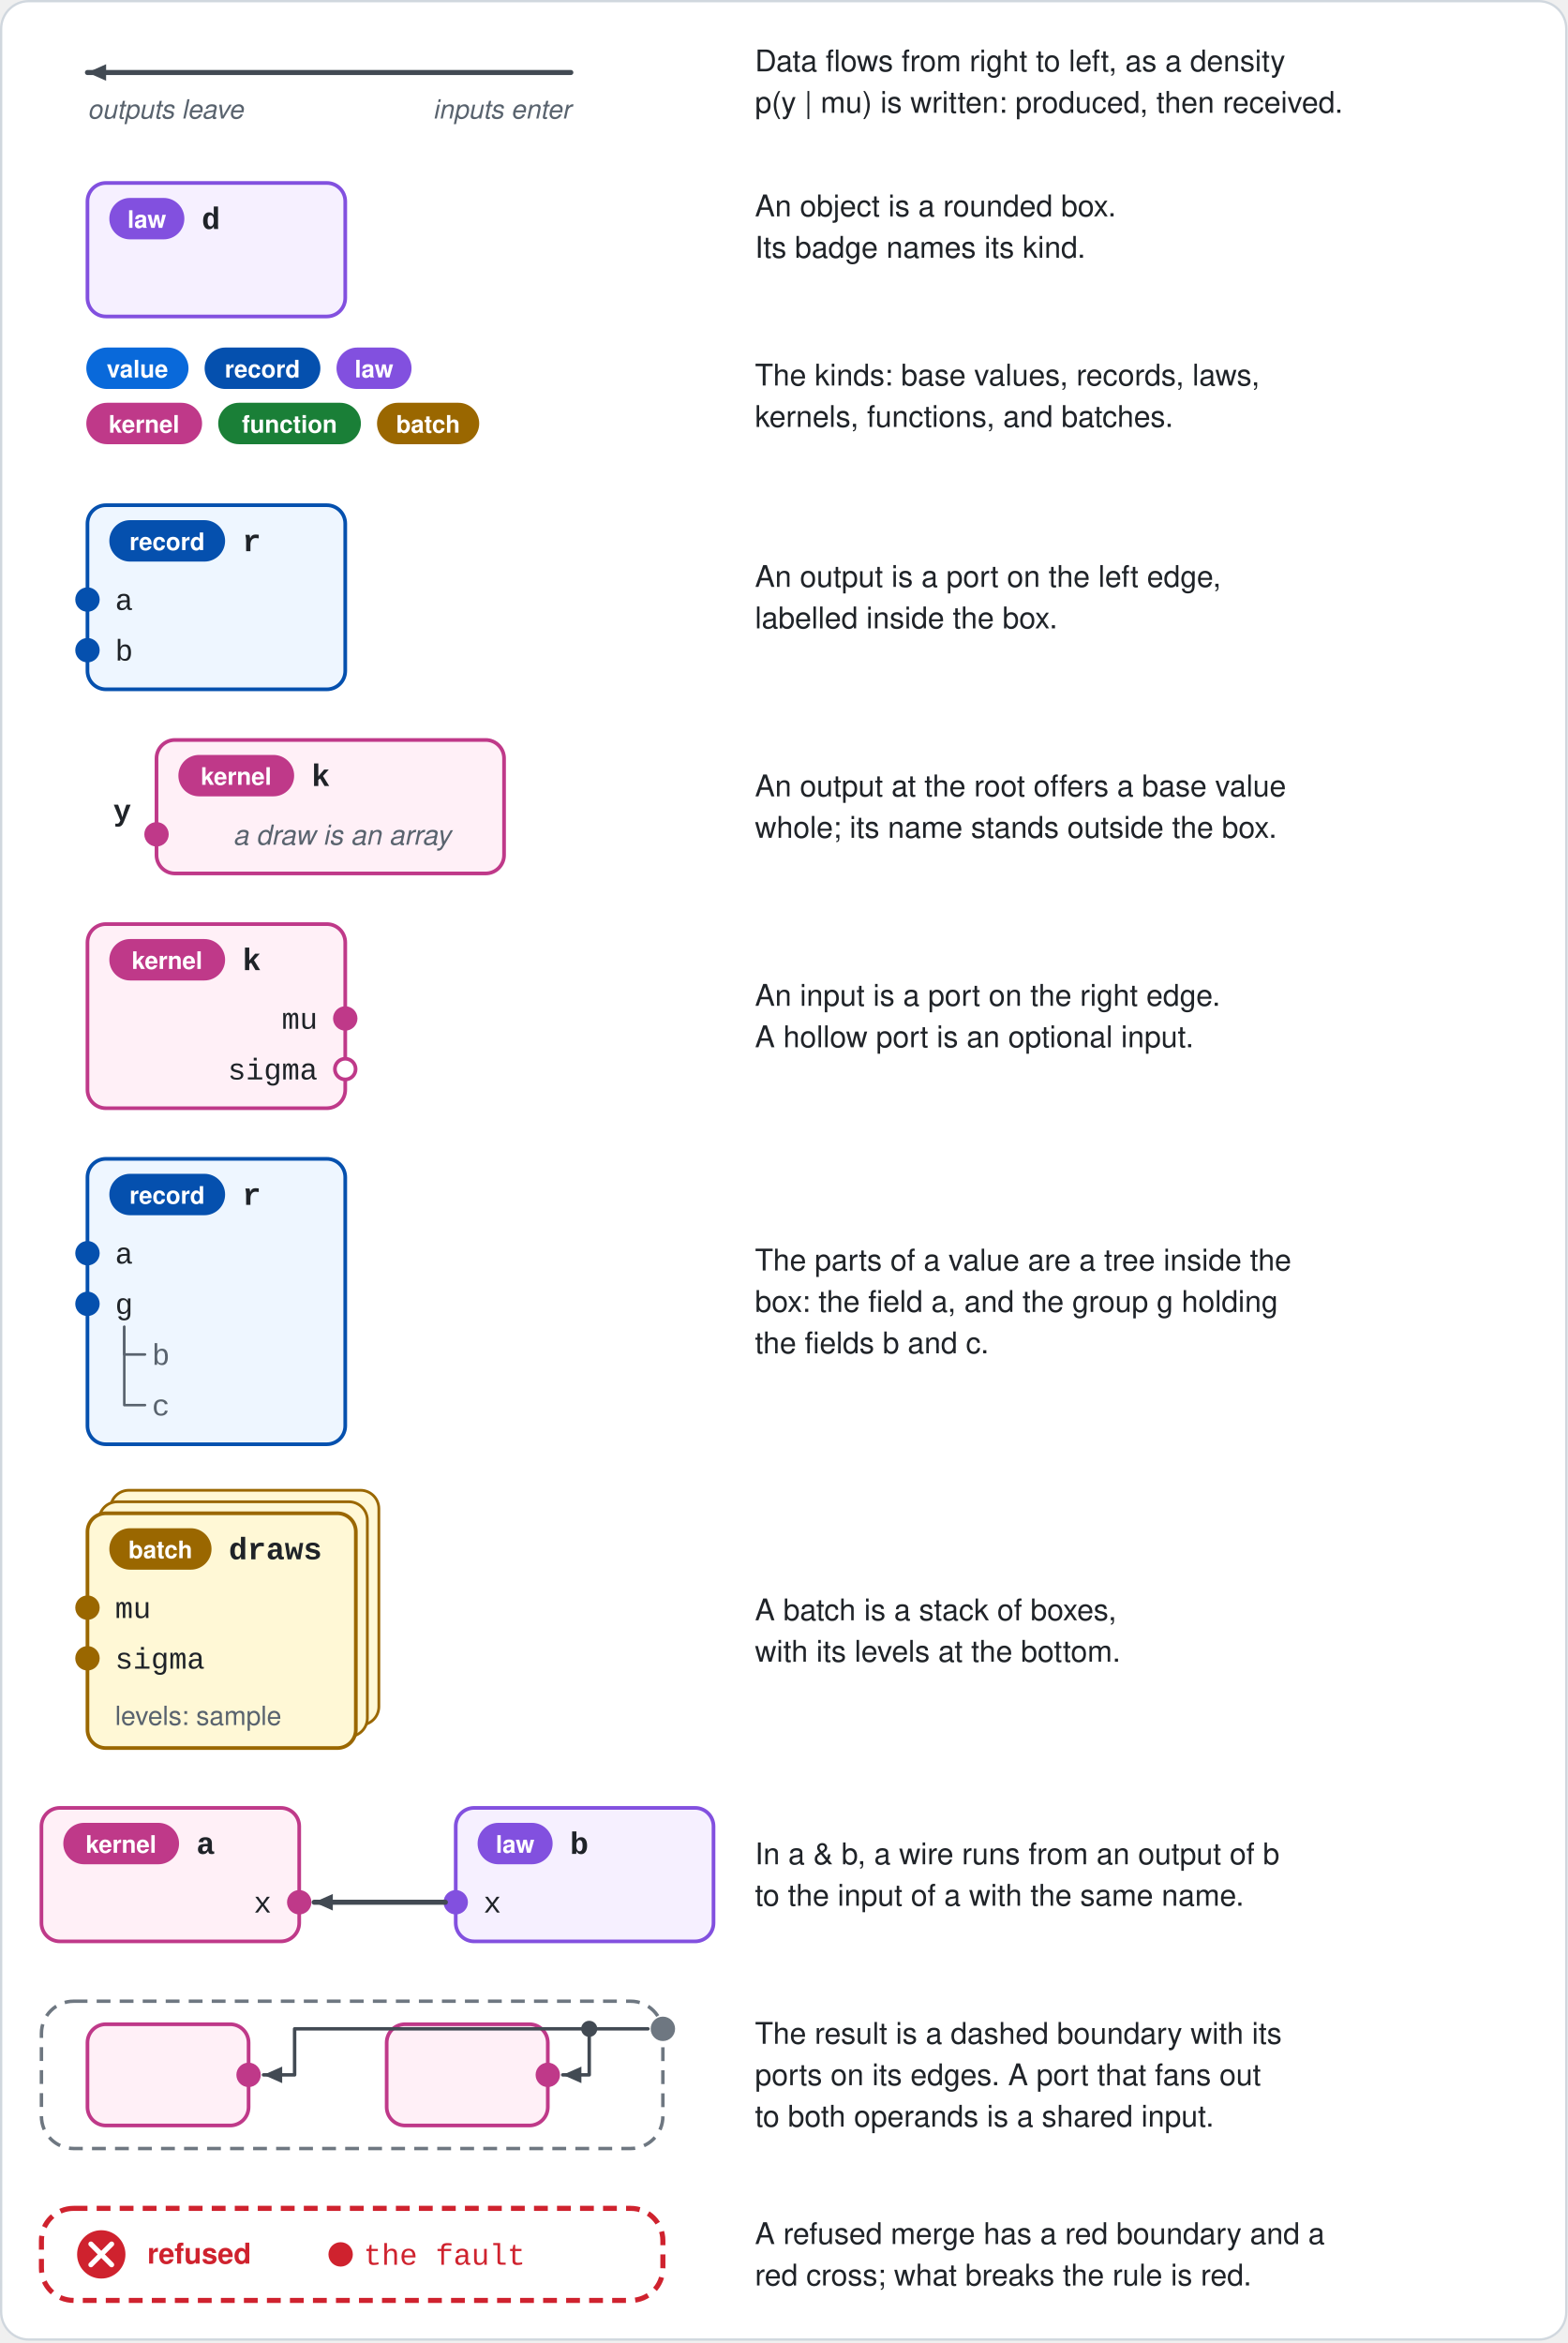
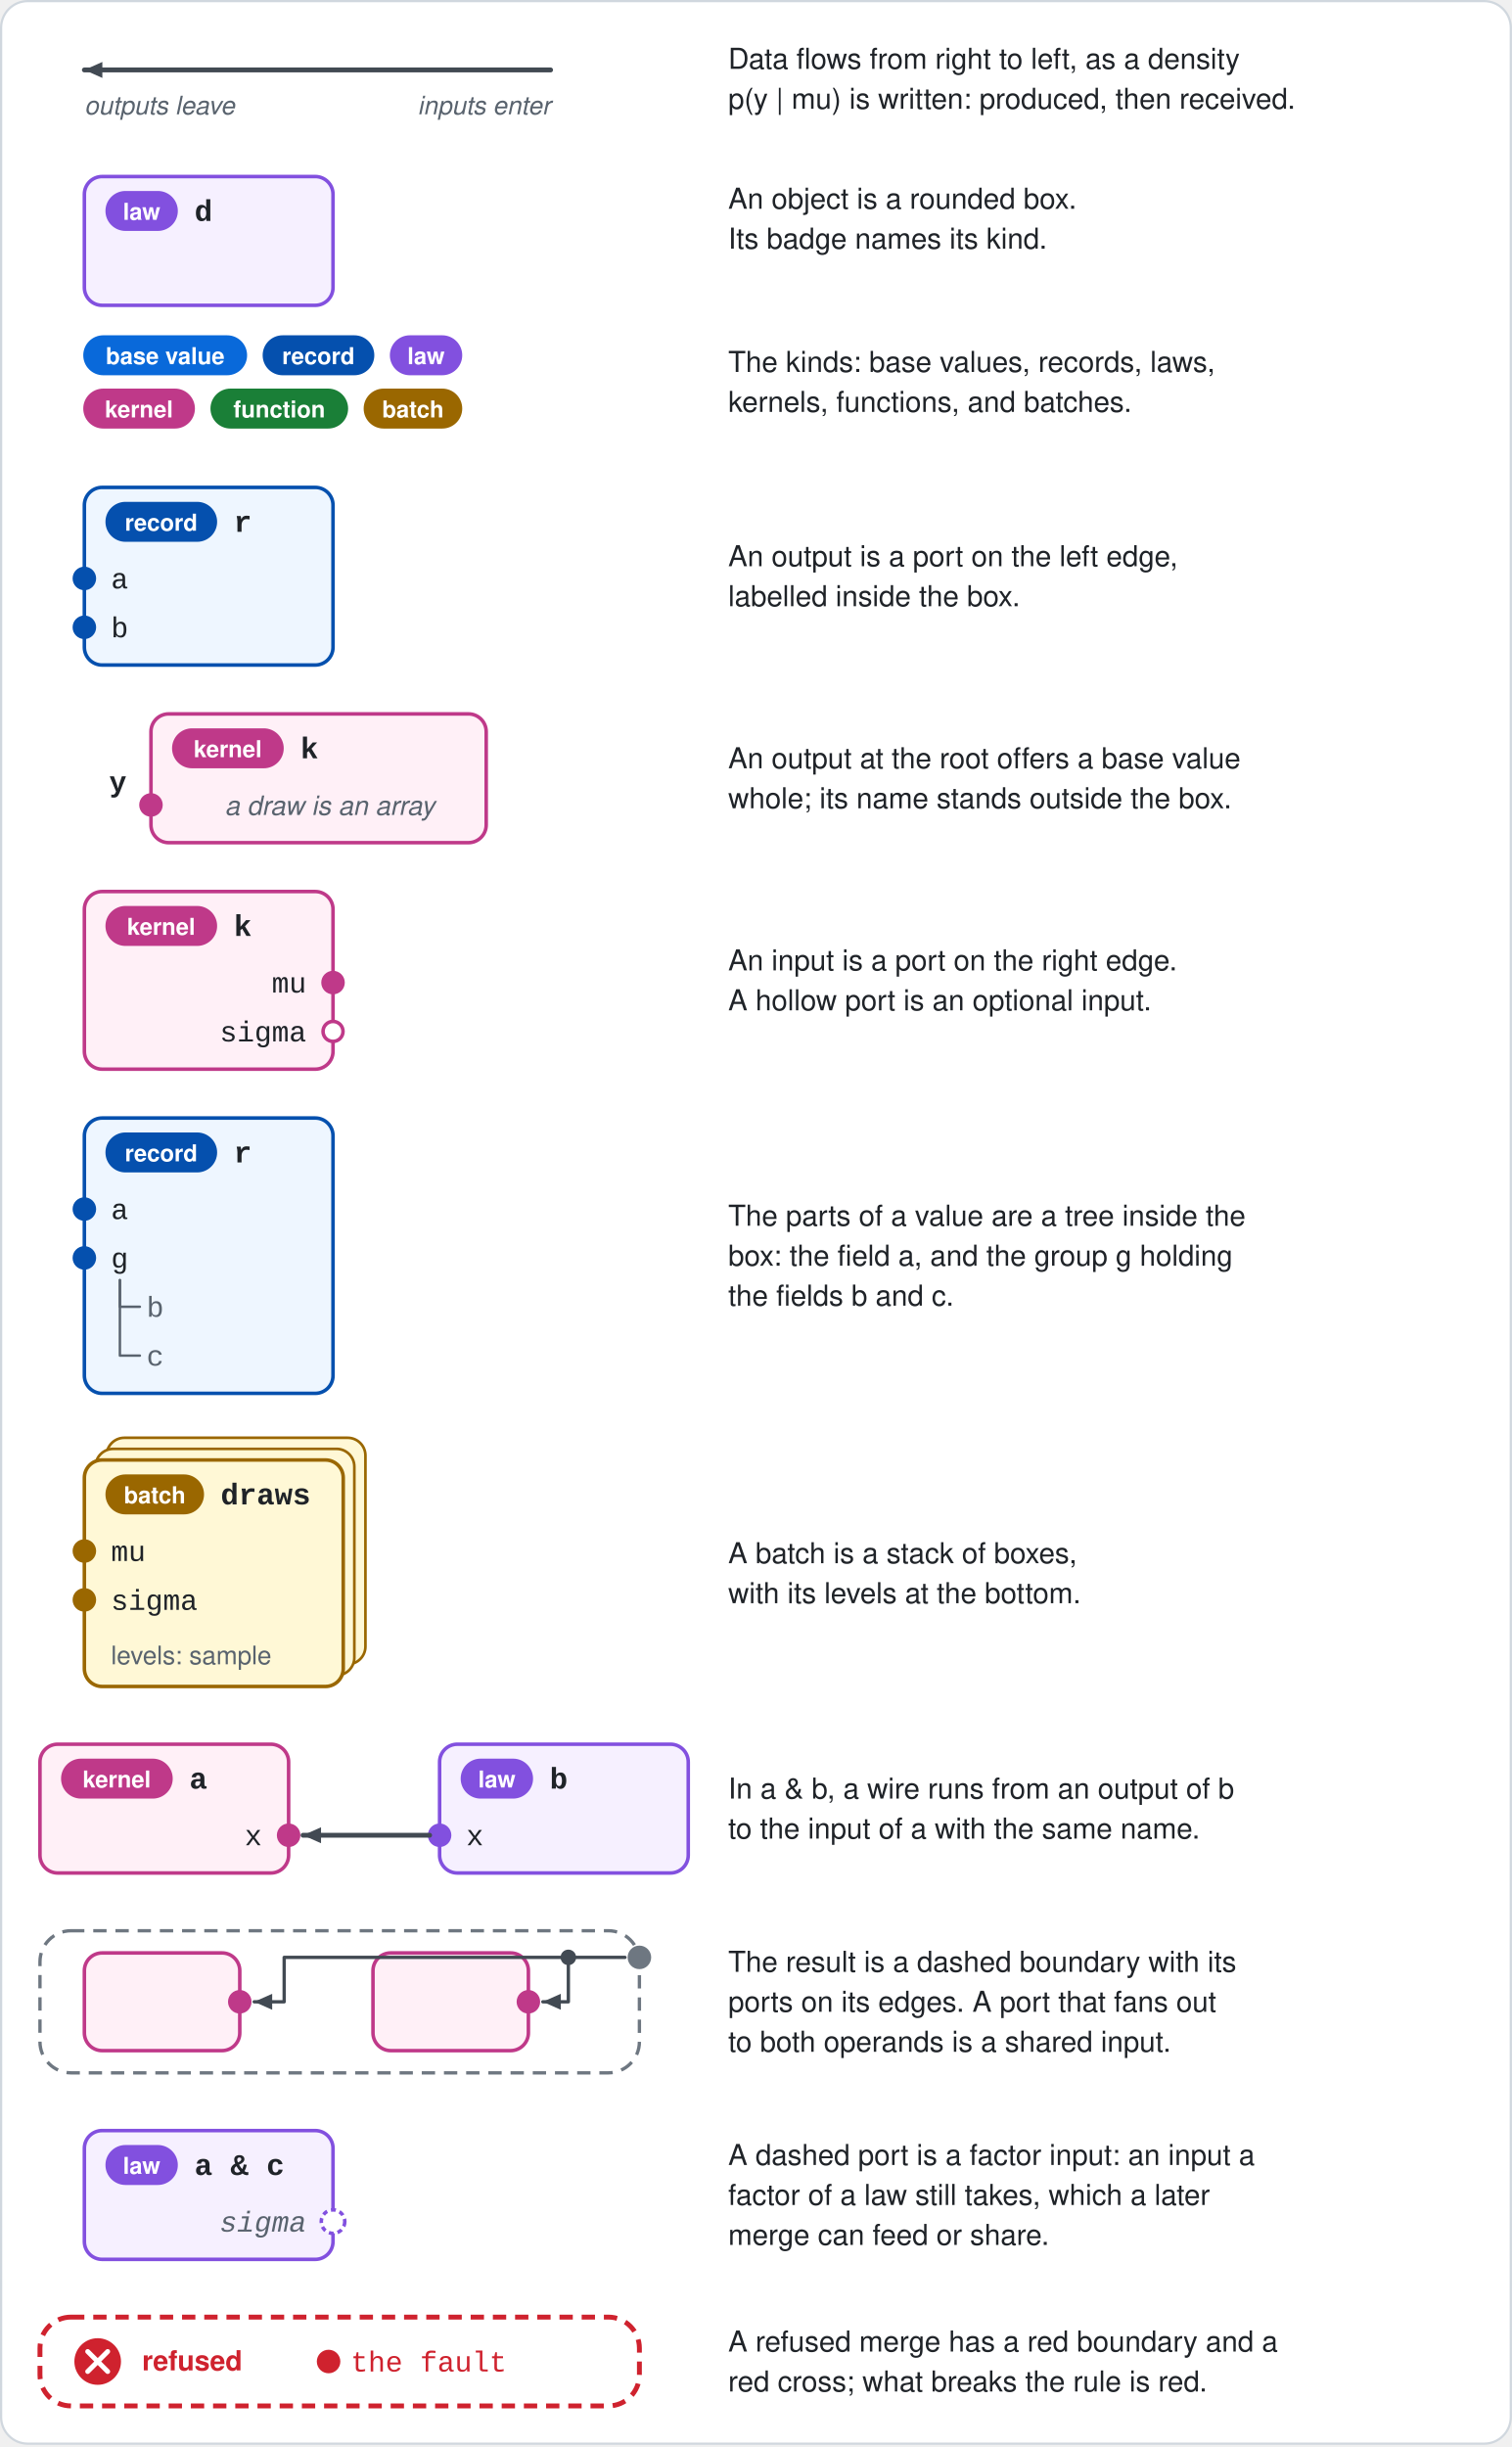
- <svg xmlns="http://www.w3.org/2000/svg" width="681" height="1018" viewBox="0 0 681 1018" role="img">
+ <svg xmlns="http://www.w3.org/2000/svg" width="681" height="1102" viewBox="0 0 681 1102" role="img">
  <defs>
    <marker id="arrow" viewBox="0 0 10 10" refX="9" refY="5" markerWidth="9" markerHeight="9" markerUnits="userSpaceOnUse" orient="auto-start-reverse">
      <path d="M 0 1 L 9 5 L 0 9 z" fill="#424a53" />
    </marker>
    <marker id="arrow-fault" viewBox="0 0 10 10" refX="9" refY="5" markerWidth="9" markerHeight="9" markerUnits="userSpaceOnUse" orient="auto-start-reverse">
      <path d="M 0 1 L 9 5 L 0 9 z" fill="#cf222e" />
    </marker>
  </defs>
-   <rect x="0.5" y="0.5" width="680" height="1016" rx="12" fill="#ffffff" stroke="#d0d7de" />
+   <rect x="0.5" y="0.5" width="680" height="1100" rx="12" fill="#ffffff" stroke="#d0d7de" />
  <g transform="translate(-2.0,15.5)">
    <path d="M 250.0,16.0 L 40.0,16.0" fill="none" stroke="#424a53" stroke-width="2.2" stroke-linejoin="round" stroke-linecap="round" marker-end="url(#arrow)" />
    <text x="250.0" y="36.0" font-family="-apple-system, BlinkMacSystemFont, 'Segoe UI', Helvetica, Arial, sans-serif" font-size="11.5" font-weight="normal" fill="#59636e" text-anchor="end" font-style="italic">inputs enter</text>
    <text x="40.0" y="36.0" font-family="-apple-system, BlinkMacSystemFont, 'Segoe UI', Helvetica, Arial, sans-serif" font-size="11.5" font-weight="normal" fill="#59636e" text-anchor="start" font-style="italic">outputs leave</text>
    <text x="330.0" y="15.5" font-family="-apple-system, BlinkMacSystemFont, 'Segoe UI', Helvetica, Arial, sans-serif" font-size="13" font-weight="normal" fill="#1f2328" text-anchor="start">Data flows from right to left, as a density</text>
    <text x="330.0" y="33.5" font-family="-apple-system, BlinkMacSystemFont, 'Segoe UI', Helvetica, Arial, sans-serif" font-size="13" font-weight="normal" fill="#1f2328" text-anchor="start">p(y | mu) is written: produced, then received.</text>
    <rect x="40.0" y="64.0" width="112.0" height="58.0" rx="8" fill="#f6f0ff" stroke="#8250df" stroke-width="1.6" />
    <rect x="50.0" y="71.0" width="31.6" height="17.0" rx="8.5" fill="#8250df" stroke="#8250df" stroke-width="1" />
    <text x="65.8" y="83.5" font-family="-apple-system, BlinkMacSystemFont, 'Segoe UI', Helvetica, Arial, sans-serif" font-size="10.5" font-weight="bold" fill="#ffffff" text-anchor="middle">law</text>
    <text x="89.6" y="84.0" font-family="ui-monospace, SFMono-Regular, Menlo, Consolas, 'Liberation Mono', monospace" font-size="13.5" font-weight="bold" fill="#1f2328" text-anchor="start">d</text>
    <text x="330.0" y="78.5" font-family="-apple-system, BlinkMacSystemFont, 'Segoe UI', Helvetica, Arial, sans-serif" font-size="13" font-weight="normal" fill="#1f2328" text-anchor="start">An object is a rounded box.</text>
    <text x="330.0" y="96.5" font-family="-apple-system, BlinkMacSystemFont, 'Segoe UI', Helvetica, Arial, sans-serif" font-size="13" font-weight="normal" fill="#1f2328" text-anchor="start">Its badge names its kind.</text>
-     <rect x="40.0" y="136.0" width="43.4" height="17.0" rx="8.5" fill="#0969da" stroke="#0969da" stroke-width="1" />
-     <text x="61.7" y="148.5" font-family="-apple-system, BlinkMacSystemFont, 'Segoe UI', Helvetica, Arial, sans-serif" font-size="10.5" font-weight="bold" fill="#ffffff" text-anchor="middle">value</text>
-     <rect x="91.4" y="136.0" width="49.3" height="17.0" rx="8.5" fill="#0550ae" stroke="#0550ae" stroke-width="1" />
-     <text x="116.0" y="148.5" font-family="-apple-system, BlinkMacSystemFont, 'Segoe UI', Helvetica, Arial, sans-serif" font-size="10.5" font-weight="bold" fill="#ffffff" text-anchor="middle">record</text>
-     <rect x="148.7" y="136.0" width="31.6" height="17.0" rx="8.5" fill="#8250df" stroke="#8250df" stroke-width="1" />
-     <text x="164.5" y="148.5" font-family="-apple-system, BlinkMacSystemFont, 'Segoe UI', Helvetica, Arial, sans-serif" font-size="10.5" font-weight="bold" fill="#ffffff" text-anchor="middle">law</text>
+     <rect x="40.0" y="136.0" width="72.8" height="17.0" rx="8.5" fill="#0969da" stroke="#0969da" stroke-width="1" />
+     <text x="76.4" y="148.5" font-family="-apple-system, BlinkMacSystemFont, 'Segoe UI', Helvetica, Arial, sans-serif" font-size="10.5" font-weight="bold" fill="#ffffff" text-anchor="middle">base value</text>
+     <rect x="120.8" y="136.0" width="49.3" height="17.0" rx="8.5" fill="#0550ae" stroke="#0550ae" stroke-width="1" />
+     <text x="145.4" y="148.5" font-family="-apple-system, BlinkMacSystemFont, 'Segoe UI', Helvetica, Arial, sans-serif" font-size="10.5" font-weight="bold" fill="#ffffff" text-anchor="middle">record</text>
+     <rect x="178.1" y="136.0" width="31.6" height="17.0" rx="8.5" fill="#8250df" stroke="#8250df" stroke-width="1" />
+     <text x="193.9" y="148.5" font-family="-apple-system, BlinkMacSystemFont, 'Segoe UI', Helvetica, Arial, sans-serif" font-size="10.5" font-weight="bold" fill="#ffffff" text-anchor="middle">law</text>
    <rect x="40.0" y="160.0" width="49.3" height="17.0" rx="8.5" fill="#bf3989" stroke="#bf3989" stroke-width="1" />
    <text x="64.6" y="172.5" font-family="-apple-system, BlinkMacSystemFont, 'Segoe UI', Helvetica, Arial, sans-serif" font-size="10.5" font-weight="bold" fill="#ffffff" text-anchor="middle">kernel</text>
    <rect x="97.3" y="160.0" width="61.0" height="17.0" rx="8.5" fill="#1a7f37" stroke="#1a7f37" stroke-width="1" />
    <text x="127.8" y="172.5" font-family="-apple-system, BlinkMacSystemFont, 'Segoe UI', Helvetica, Arial, sans-serif" font-size="10.5" font-weight="bold" fill="#ffffff" text-anchor="middle">function</text>
    <rect x="166.3" y="160.0" width="43.4" height="17.0" rx="8.5" fill="#9a6700" stroke="#9a6700" stroke-width="1" />
    <text x="188.0" y="172.5" font-family="-apple-system, BlinkMacSystemFont, 'Segoe UI', Helvetica, Arial, sans-serif" font-size="10.5" font-weight="bold" fill="#ffffff" text-anchor="middle">batch</text>
    <text x="330.0" y="152.0" font-family="-apple-system, BlinkMacSystemFont, 'Segoe UI', Helvetica, Arial, sans-serif" font-size="13" font-weight="normal" fill="#1f2328" text-anchor="start">The kinds: base values, records, laws,</text>
    <text x="330.0" y="170.0" font-family="-apple-system, BlinkMacSystemFont, 'Segoe UI', Helvetica, Arial, sans-serif" font-size="13" font-weight="normal" fill="#1f2328" text-anchor="start">kernels, functions, and batches.</text>
    <rect x="40.0" y="204.0" width="112.0" height="80.0" rx="8" fill="#eef6ff" stroke="#0550ae" stroke-width="1.6" />
    <rect x="50.0" y="211.0" width="49.3" height="17.0" rx="8.5" fill="#0550ae" stroke="#0550ae" stroke-width="1" />
    <text x="74.6" y="223.5" font-family="-apple-system, BlinkMacSystemFont, 'Segoe UI', Helvetica, Arial, sans-serif" font-size="10.5" font-weight="bold" fill="#ffffff" text-anchor="middle">record</text>
    <text x="107.3" y="224.0" font-family="ui-monospace, SFMono-Regular, Menlo, Consolas, 'Liberation Mono', monospace" font-size="13.5" font-weight="bold" fill="#1f2328" text-anchor="start">r</text>
    <text x="52.0" y="249.5" font-family="ui-monospace, SFMono-Regular, Menlo, Consolas, 'Liberation Mono', monospace" font-size="13" font-weight="normal" fill="#1f2328" text-anchor="start">a</text>
    <text x="52.0" y="271.5" font-family="ui-monospace, SFMono-Regular, Menlo, Consolas, 'Liberation Mono', monospace" font-size="13" font-weight="normal" fill="#1f2328" text-anchor="start">b</text>
    <circle cx="40.0" cy="245.0" r="4.5" fill="#0550ae" stroke="#0550ae" stroke-width="1.6" />
    <circle cx="40.0" cy="267.0" r="4.5" fill="#0550ae" stroke="#0550ae" stroke-width="1.6" />
    <text x="330.0" y="239.5" font-family="-apple-system, BlinkMacSystemFont, 'Segoe UI', Helvetica, Arial, sans-serif" font-size="13" font-weight="normal" fill="#1f2328" text-anchor="start">An output is a port on the left edge,</text>
    <text x="330.0" y="257.5" font-family="-apple-system, BlinkMacSystemFont, 'Segoe UI', Helvetica, Arial, sans-serif" font-size="13" font-weight="normal" fill="#1f2328" text-anchor="start">labelled inside the box.</text>
    <rect x="70.0" y="306.0" width="151.0" height="58.0" rx="8" fill="#fff0f7" stroke="#bf3989" stroke-width="1.6" />
    <rect x="80.0" y="313.0" width="49.3" height="17.0" rx="8.5" fill="#bf3989" stroke="#bf3989" stroke-width="1" />
    <text x="104.6" y="325.5" font-family="-apple-system, BlinkMacSystemFont, 'Segoe UI', Helvetica, Arial, sans-serif" font-size="10.5" font-weight="bold" fill="#ffffff" text-anchor="middle">kernel</text>
    <text x="137.3" y="326.0" font-family="ui-monospace, SFMono-Regular, Menlo, Consolas, 'Liberation Mono', monospace" font-size="13.5" font-weight="bold" fill="#1f2328" text-anchor="start">k</text>
    <text x="59.0" y="341.0" font-family="ui-monospace, SFMono-Regular, Menlo, Consolas, 'Liberation Mono', monospace" font-size="13" font-weight="bold" fill="#1f2328" text-anchor="end">y</text>
    <text x="150.5" y="351.5" font-family="-apple-system, BlinkMacSystemFont, 'Segoe UI', Helvetica, Arial, sans-serif" font-size="12" font-weight="normal" fill="#59636e" text-anchor="middle" font-style="italic">a draw is an array</text>
    <circle cx="70.0" cy="347.0" r="4.5" fill="#bf3989" stroke="#bf3989" stroke-width="1.6" />
    <text x="330.0" y="330.5" font-family="-apple-system, BlinkMacSystemFont, 'Segoe UI', Helvetica, Arial, sans-serif" font-size="13" font-weight="normal" fill="#1f2328" text-anchor="start">An output at the root offers a base value</text>
    <text x="330.0" y="348.5" font-family="-apple-system, BlinkMacSystemFont, 'Segoe UI', Helvetica, Arial, sans-serif" font-size="13" font-weight="normal" fill="#1f2328" text-anchor="start">whole; its name stands outside the box.</text>
    <rect x="40.0" y="386.0" width="112.0" height="80.0" rx="8" fill="#fff0f7" stroke="#bf3989" stroke-width="1.6" />
    <rect x="50.0" y="393.0" width="49.3" height="17.0" rx="8.5" fill="#bf3989" stroke="#bf3989" stroke-width="1" />
    <text x="74.6" y="405.5" font-family="-apple-system, BlinkMacSystemFont, 'Segoe UI', Helvetica, Arial, sans-serif" font-size="10.5" font-weight="bold" fill="#ffffff" text-anchor="middle">kernel</text>
    <text x="107.3" y="406.0" font-family="ui-monospace, SFMono-Regular, Menlo, Consolas, 'Liberation Mono', monospace" font-size="13.5" font-weight="bold" fill="#1f2328" text-anchor="start">k</text>
    <text x="140.0" y="431.5" font-family="ui-monospace, SFMono-Regular, Menlo, Consolas, 'Liberation Mono', monospace" font-size="13" font-weight="normal" fill="#1f2328" text-anchor="end">mu</text>
    <text x="140.0" y="453.5" font-family="ui-monospace, SFMono-Regular, Menlo, Consolas, 'Liberation Mono', monospace" font-size="13" font-weight="normal" fill="#1f2328" text-anchor="end">sigma</text>
    <circle cx="152.0" cy="427.0" r="4.5" fill="#bf3989" stroke="#bf3989" stroke-width="1.6" />
    <circle cx="152.0" cy="449.0" r="4.5" fill="#ffffff" stroke="#bf3989" stroke-width="1.6" />
    <text x="330.0" y="421.5" font-family="-apple-system, BlinkMacSystemFont, 'Segoe UI', Helvetica, Arial, sans-serif" font-size="13" font-weight="normal" fill="#1f2328" text-anchor="start">An input is a port on the right edge.</text>
    <text x="330.0" y="439.5" font-family="-apple-system, BlinkMacSystemFont, 'Segoe UI', Helvetica, Arial, sans-serif" font-size="13" font-weight="normal" fill="#1f2328" text-anchor="start">A hollow port is an optional input.</text>
    <rect x="40.0" y="488.0" width="112.0" height="124.0" rx="8" fill="#eef6ff" stroke="#0550ae" stroke-width="1.6" />
    <rect x="50.0" y="495.0" width="49.3" height="17.0" rx="8.5" fill="#0550ae" stroke="#0550ae" stroke-width="1" />
    <text x="74.6" y="507.5" font-family="-apple-system, BlinkMacSystemFont, 'Segoe UI', Helvetica, Arial, sans-serif" font-size="10.5" font-weight="bold" fill="#ffffff" text-anchor="middle">record</text>
    <text x="107.3" y="508.0" font-family="ui-monospace, SFMono-Regular, Menlo, Consolas, 'Liberation Mono', monospace" font-size="13.5" font-weight="bold" fill="#1f2328" text-anchor="start">r</text>
    <text x="52.0" y="533.5" font-family="ui-monospace, SFMono-Regular, Menlo, Consolas, 'Liberation Mono', monospace" font-size="13" font-weight="normal" fill="#1f2328" text-anchor="start">a</text>
    <text x="52.0" y="555.5" font-family="ui-monospace, SFMono-Regular, Menlo, Consolas, 'Liberation Mono', monospace" font-size="13" font-weight="normal" fill="#1f2328" text-anchor="start">g</text>
    <text x="68.0" y="577.5" font-family="ui-monospace, SFMono-Regular, Menlo, Consolas, 'Liberation Mono', monospace" font-size="13" font-weight="normal" fill="#59636e" text-anchor="start">b</text>
    <text x="68.0" y="599.5" font-family="ui-monospace, SFMono-Regular, Menlo, Consolas, 'Liberation Mono', monospace" font-size="13" font-weight="normal" fill="#59636e" text-anchor="start">c</text>
    <path d="M 56.0,561.0 L 56.0,573.0 L 65.0,573.0" fill="none" stroke="#59636e" stroke-width="1.1" stroke-linejoin="round" stroke-linecap="round" />
    <path d="M 56.0,561.0 L 56.0,595.0 L 65.0,595.0" fill="none" stroke="#59636e" stroke-width="1.1" stroke-linejoin="round" stroke-linecap="round" />
    <circle cx="40.0" cy="529.0" r="4.5" fill="#0550ae" stroke="#0550ae" stroke-width="1.6" />
    <circle cx="40.0" cy="551.0" r="4.5" fill="#0550ae" stroke="#0550ae" stroke-width="1.6" />
    <text x="330.0" y="536.5" font-family="-apple-system, BlinkMacSystemFont, 'Segoe UI', Helvetica, Arial, sans-serif" font-size="13" font-weight="normal" fill="#1f2328" text-anchor="start">The parts of a value are a tree inside the</text>
    <text x="330.0" y="554.5" font-family="-apple-system, BlinkMacSystemFont, 'Segoe UI', Helvetica, Arial, sans-serif" font-size="13" font-weight="normal" fill="#1f2328" text-anchor="start">box: the field a, and the group g holding</text>
    <text x="330.0" y="572.5" font-family="-apple-system, BlinkMacSystemFont, 'Segoe UI', Helvetica, Arial, sans-serif" font-size="13" font-weight="normal" fill="#1f2328" text-anchor="start">the fields b and c.</text>
    <rect x="50.0" y="632.0" width="116.6" height="102.0" rx="8" fill="#fff8d6" stroke="#9a6700" stroke-width="1.2" />
    <rect x="45.0" y="637.0" width="116.6" height="102.0" rx="8" fill="#fff8d6" stroke="#9a6700" stroke-width="1.2" />
    <rect x="40.0" y="642.0" width="116.6" height="102.0" rx="8" fill="#fff8d6" stroke="#9a6700" stroke-width="1.6" />
    <rect x="50.0" y="649.0" width="43.4" height="17.0" rx="8.5" fill="#9a6700" stroke="#9a6700" stroke-width="1" />
    <text x="71.7" y="661.5" font-family="-apple-system, BlinkMacSystemFont, 'Segoe UI', Helvetica, Arial, sans-serif" font-size="10.5" font-weight="bold" fill="#ffffff" text-anchor="middle">batch</text>
    <text x="101.4" y="662.0" font-family="ui-monospace, SFMono-Regular, Menlo, Consolas, 'Liberation Mono', monospace" font-size="13.5" font-weight="bold" fill="#1f2328" text-anchor="start">draws</text>
    <text x="52.0" y="687.5" font-family="ui-monospace, SFMono-Regular, Menlo, Consolas, 'Liberation Mono', monospace" font-size="13" font-weight="normal" fill="#1f2328" text-anchor="start">mu</text>
    <text x="52.0" y="709.5" font-family="ui-monospace, SFMono-Regular, Menlo, Consolas, 'Liberation Mono', monospace" font-size="13" font-weight="normal" fill="#1f2328" text-anchor="start">sigma</text>
    <text x="52.0" y="734.0" font-family="-apple-system, BlinkMacSystemFont, 'Segoe UI', Helvetica, Arial, sans-serif" font-size="11.5" font-weight="normal" fill="#59636e" text-anchor="start">levels: sample</text>
    <circle cx="40.0" cy="683.0" r="4.5" fill="#9a6700" stroke="#9a6700" stroke-width="1.6" />
    <circle cx="40.0" cy="705.0" r="4.5" fill="#9a6700" stroke="#9a6700" stroke-width="1.6" />
    <text x="330.0" y="688.5" font-family="-apple-system, BlinkMacSystemFont, 'Segoe UI', Helvetica, Arial, sans-serif" font-size="13" font-weight="normal" fill="#1f2328" text-anchor="start">A batch is a stack of boxes,</text>
    <text x="330.0" y="706.5" font-family="-apple-system, BlinkMacSystemFont, 'Segoe UI', Helvetica, Arial, sans-serif" font-size="13" font-weight="normal" fill="#1f2328" text-anchor="start">with its levels at the bottom.</text>
    <rect x="20.0" y="770.0" width="112.0" height="58.0" rx="8" fill="#fff0f7" stroke="#bf3989" stroke-width="1.6" />
    <rect x="30.0" y="777.0" width="49.3" height="17.0" rx="8.5" fill="#bf3989" stroke="#bf3989" stroke-width="1" />
    <text x="54.6" y="789.5" font-family="-apple-system, BlinkMacSystemFont, 'Segoe UI', Helvetica, Arial, sans-serif" font-size="10.5" font-weight="bold" fill="#ffffff" text-anchor="middle">kernel</text>
    <text x="87.3" y="790.0" font-family="ui-monospace, SFMono-Regular, Menlo, Consolas, 'Liberation Mono', monospace" font-size="13.5" font-weight="bold" fill="#1f2328" text-anchor="start">a</text>
    <text x="120.0" y="815.5" font-family="ui-monospace, SFMono-Regular, Menlo, Consolas, 'Liberation Mono', monospace" font-size="13" font-weight="normal" fill="#1f2328" text-anchor="end">x</text>
    <circle cx="132.0" cy="811.0" r="4.5" fill="#bf3989" stroke="#bf3989" stroke-width="1.6" />
    <rect x="200.0" y="770.0" width="112.0" height="58.0" rx="8" fill="#f6f0ff" stroke="#8250df" stroke-width="1.6" />
    <rect x="210.0" y="777.0" width="31.6" height="17.0" rx="8.5" fill="#8250df" stroke="#8250df" stroke-width="1" />
    <text x="225.8" y="789.5" font-family="-apple-system, BlinkMacSystemFont, 'Segoe UI', Helvetica, Arial, sans-serif" font-size="10.5" font-weight="bold" fill="#ffffff" text-anchor="middle">law</text>
    <text x="249.6" y="790.0" font-family="ui-monospace, SFMono-Regular, Menlo, Consolas, 'Liberation Mono', monospace" font-size="13.5" font-weight="bold" fill="#1f2328" text-anchor="start">b</text>
    <text x="212.0" y="815.5" font-family="ui-monospace, SFMono-Regular, Menlo, Consolas, 'Liberation Mono', monospace" font-size="13" font-weight="normal" fill="#1f2328" text-anchor="start">x</text>
    <circle cx="200.0" cy="811.0" r="4.5" fill="#8250df" stroke="#8250df" stroke-width="1.6" />
    <path d="M 195.5,811.0 L 138.5,811.0" fill="none" stroke="#424a53" stroke-width="2.2" stroke-linejoin="round" stroke-linecap="round" marker-end="url(#arrow)" />
    <text x="330.0" y="794.5" font-family="-apple-system, BlinkMacSystemFont, 'Segoe UI', Helvetica, Arial, sans-serif" font-size="13" font-weight="normal" fill="#1f2328" text-anchor="start">In a &amp; b, a wire runs from an output of b</text>
    <text x="330.0" y="812.5" font-family="-apple-system, BlinkMacSystemFont, 'Segoe UI', Helvetica, Arial, sans-serif" font-size="13" font-weight="normal" fill="#1f2328" text-anchor="start">to the input of a with the same name.</text>
    <rect x="20.0" y="854.0" width="270.0" height="64.0" rx="14" fill="none" stroke="#6e7781" stroke-width="1.5" stroke-dasharray="6 4" />
    <rect x="40.0" y="864.0" width="70.0" height="44.0" rx="8" fill="#fff0f7" stroke="#bf3989" stroke-width="1.6" />
    <circle cx="110.0" cy="886.0" r="4.5" fill="#bf3989" stroke="#bf3989" stroke-width="1.6" />
    <rect x="170.0" y="864.0" width="70.0" height="44.0" rx="8" fill="#fff0f7" stroke="#bf3989" stroke-width="1.6" />
    <circle cx="240.0" cy="886.0" r="4.5" fill="#bf3989" stroke="#bf3989" stroke-width="1.6" />
    <path d="M 283.5,866.0 L 130.0,866.0 L 130.0,886.0 L 116.5,886.0" fill="none" stroke="#424a53" stroke-width="1.5" stroke-linejoin="round" stroke-linecap="round" marker-end="url(#arrow)" />
    <path d="M 258.0,866.0 L 258.0,886.0 L 246.5,886.0" fill="none" stroke="#424a53" stroke-width="1.5" stroke-linejoin="round" stroke-linecap="round" marker-end="url(#arrow)" />
    <circle cx="258.0" cy="866.0" r="3" fill="#424a53" stroke="#424a53" stroke-width="1" />
    <circle cx="290.0" cy="866.0" r="4.5" fill="#6e7781" stroke="#6e7781" stroke-width="1.6" />
    <text x="330.0" y="872.5" font-family="-apple-system, BlinkMacSystemFont, 'Segoe UI', Helvetica, Arial, sans-serif" font-size="13" font-weight="normal" fill="#1f2328" text-anchor="start">The result is a dashed boundary with its</text>
    <text x="330.0" y="890.5" font-family="-apple-system, BlinkMacSystemFont, 'Segoe UI', Helvetica, Arial, sans-serif" font-size="13" font-weight="normal" fill="#1f2328" text-anchor="start">ports on its edges. A port that fans out</text>
    <text x="330.0" y="908.5" font-family="-apple-system, BlinkMacSystemFont, 'Segoe UI', Helvetica, Arial, sans-serif" font-size="13" font-weight="normal" fill="#1f2328" text-anchor="start">to both operands is a shared input.</text>
-     <rect x="20.0" y="944.0" width="270.0" height="40.0" rx="14" fill="none" stroke="#cf222e" stroke-width="2.2" stroke-dasharray="6 4" />
-     <circle cx="46.0" cy="964.0" r="10" fill="#cf222e" stroke="#cf222e" stroke-width="1" />
-     <path d="M 41.5,968.5 L 50.5,959.5" fill="none" stroke="#ffffff" stroke-width="2.2" stroke-linejoin="round" stroke-linecap="round" />
-     <path d="M 41.5,959.5 L 50.5,968.5" fill="none" stroke="#ffffff" stroke-width="2.2" stroke-linejoin="round" stroke-linecap="round" />
-     <text x="66.0" y="968.0" font-family="-apple-system, BlinkMacSystemFont, 'Segoe UI', Helvetica, Arial, sans-serif" font-size="12.5" font-weight="bold" fill="#cf222e" text-anchor="start">refused</text>
-     <circle cx="150.0" cy="964.0" r="4.5" fill="#cf222e" stroke="#cf222e" stroke-width="1.6" />
-     <text x="160.0" y="968.5" font-family="ui-monospace, SFMono-Regular, Menlo, Consolas, 'Liberation Mono', monospace" font-size="13" font-weight="normal" fill="#cf222e" text-anchor="start">the fault</text>
-     <text x="330.0" y="959.5" font-family="-apple-system, BlinkMacSystemFont, 'Segoe UI', Helvetica, Arial, sans-serif" font-size="13" font-weight="normal" fill="#1f2328" text-anchor="start">A refused merge has a red boundary and a</text>
-     <text x="330.0" y="977.5" font-family="-apple-system, BlinkMacSystemFont, 'Segoe UI', Helvetica, Arial, sans-serif" font-size="13" font-weight="normal" fill="#1f2328" text-anchor="start">red cross; what breaks the rule is red.</text>
+     <rect x="40.0" y="944.0" width="112.0" height="58.0" rx="8" fill="#f6f0ff" stroke="#8250df" stroke-width="1.6" />
+     <rect x="50.0" y="951.0" width="31.6" height="17.0" rx="8.5" fill="#8250df" stroke="#8250df" stroke-width="1" />
+     <text x="65.8" y="963.5" font-family="-apple-system, BlinkMacSystemFont, 'Segoe UI', Helvetica, Arial, sans-serif" font-size="10.5" font-weight="bold" fill="#ffffff" text-anchor="middle">law</text>
+     <text x="89.6" y="964.0" font-family="ui-monospace, SFMono-Regular, Menlo, Consolas, 'Liberation Mono', monospace" font-size="13.5" font-weight="bold" fill="#1f2328" text-anchor="start">a &amp; c</text>
+     <text x="140.0" y="989.5" font-family="ui-monospace, SFMono-Regular, Menlo, Consolas, 'Liberation Mono', monospace" font-size="13" font-weight="normal" fill="#59636e" text-anchor="end" font-style="italic">sigma</text>
+     <circle cx="152.0" cy="985.0" r="5.3" fill="#ffffff" stroke="#8250df" stroke-width="1.6" stroke-dasharray="2.2 1.8" />
+     <text x="330.0" y="959.5" font-family="-apple-system, BlinkMacSystemFont, 'Segoe UI', Helvetica, Arial, sans-serif" font-size="13" font-weight="normal" fill="#1f2328" text-anchor="start">A dashed port is a factor input: an input a</text>
+     <text x="330.0" y="977.5" font-family="-apple-system, BlinkMacSystemFont, 'Segoe UI', Helvetica, Arial, sans-serif" font-size="13" font-weight="normal" fill="#1f2328" text-anchor="start">factor of a law still takes, which a later</text>
+     <text x="330.0" y="995.5" font-family="-apple-system, BlinkMacSystemFont, 'Segoe UI', Helvetica, Arial, sans-serif" font-size="13" font-weight="normal" fill="#1f2328" text-anchor="start">merge can feed or share.</text>
+     <rect x="20.0" y="1028.0" width="270.0" height="40.0" rx="14" fill="none" stroke="#cf222e" stroke-width="2.2" stroke-dasharray="6 4" />
+     <circle cx="46.0" cy="1048.0" r="10" fill="#cf222e" stroke="#cf222e" stroke-width="1" />
+     <path d="M 41.5,1052.5 L 50.5,1043.5" fill="none" stroke="#ffffff" stroke-width="2.2" stroke-linejoin="round" stroke-linecap="round" />
+     <path d="M 41.5,1043.5 L 50.5,1052.5" fill="none" stroke="#ffffff" stroke-width="2.2" stroke-linejoin="round" stroke-linecap="round" />
+     <text x="66.0" y="1052.0" font-family="-apple-system, BlinkMacSystemFont, 'Segoe UI', Helvetica, Arial, sans-serif" font-size="12.5" font-weight="bold" fill="#cf222e" text-anchor="start">refused</text>
+     <circle cx="150.0" cy="1048.0" r="4.5" fill="#cf222e" stroke="#cf222e" stroke-width="1.6" />
+     <text x="160.0" y="1052.5" font-family="ui-monospace, SFMono-Regular, Menlo, Consolas, 'Liberation Mono', monospace" font-size="13" font-weight="normal" fill="#cf222e" text-anchor="start">the fault</text>
+     <text x="330.0" y="1043.5" font-family="-apple-system, BlinkMacSystemFont, 'Segoe UI', Helvetica, Arial, sans-serif" font-size="13" font-weight="normal" fill="#1f2328" text-anchor="start">A refused merge has a red boundary and a</text>
+     <text x="330.0" y="1061.5" font-family="-apple-system, BlinkMacSystemFont, 'Segoe UI', Helvetica, Arial, sans-serif" font-size="13" font-weight="normal" fill="#1f2328" text-anchor="start">red cross; what breaks the rule is red.</text>
  </g>
</svg>
